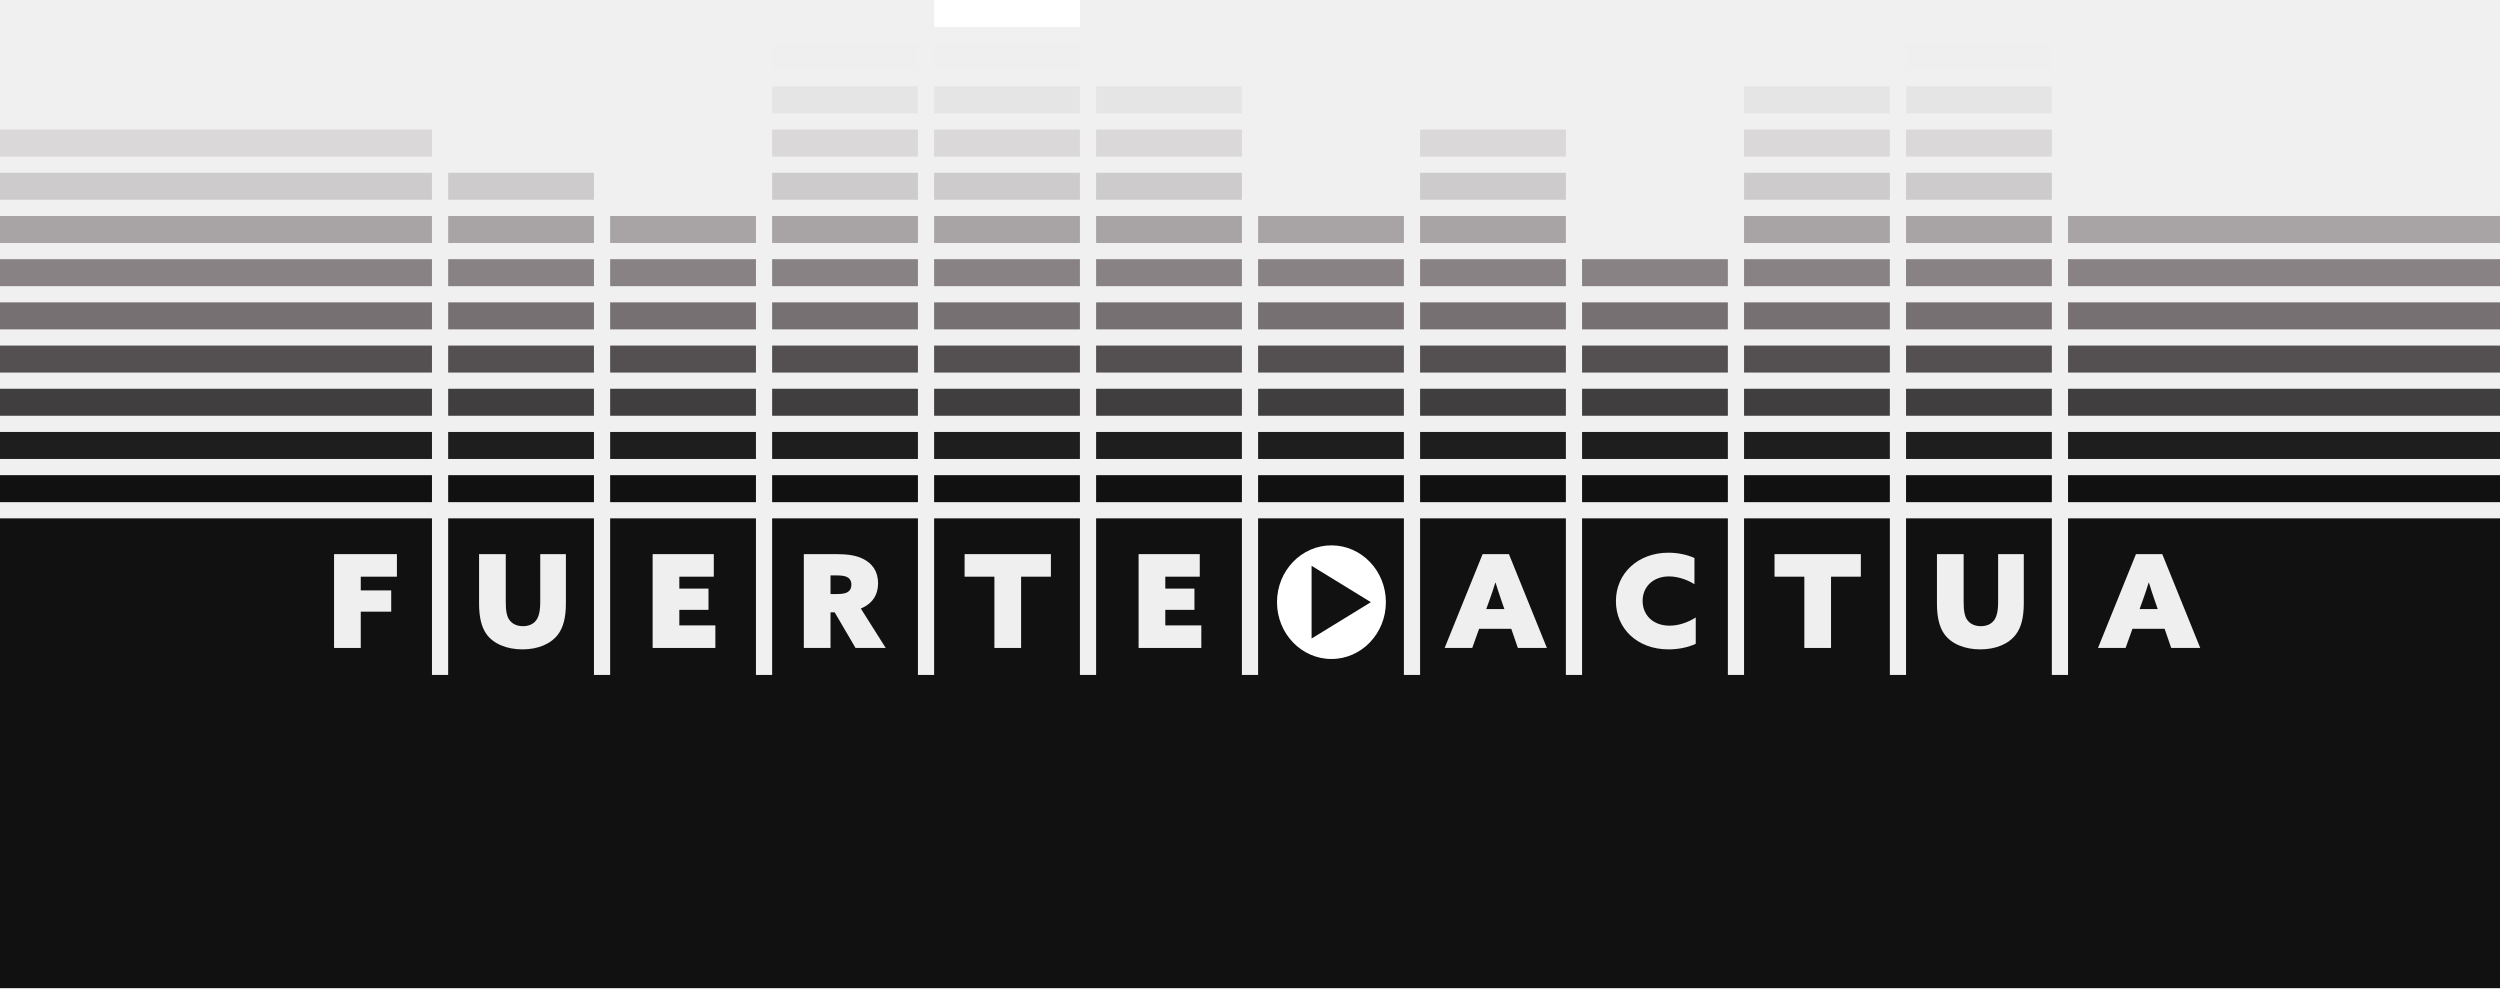
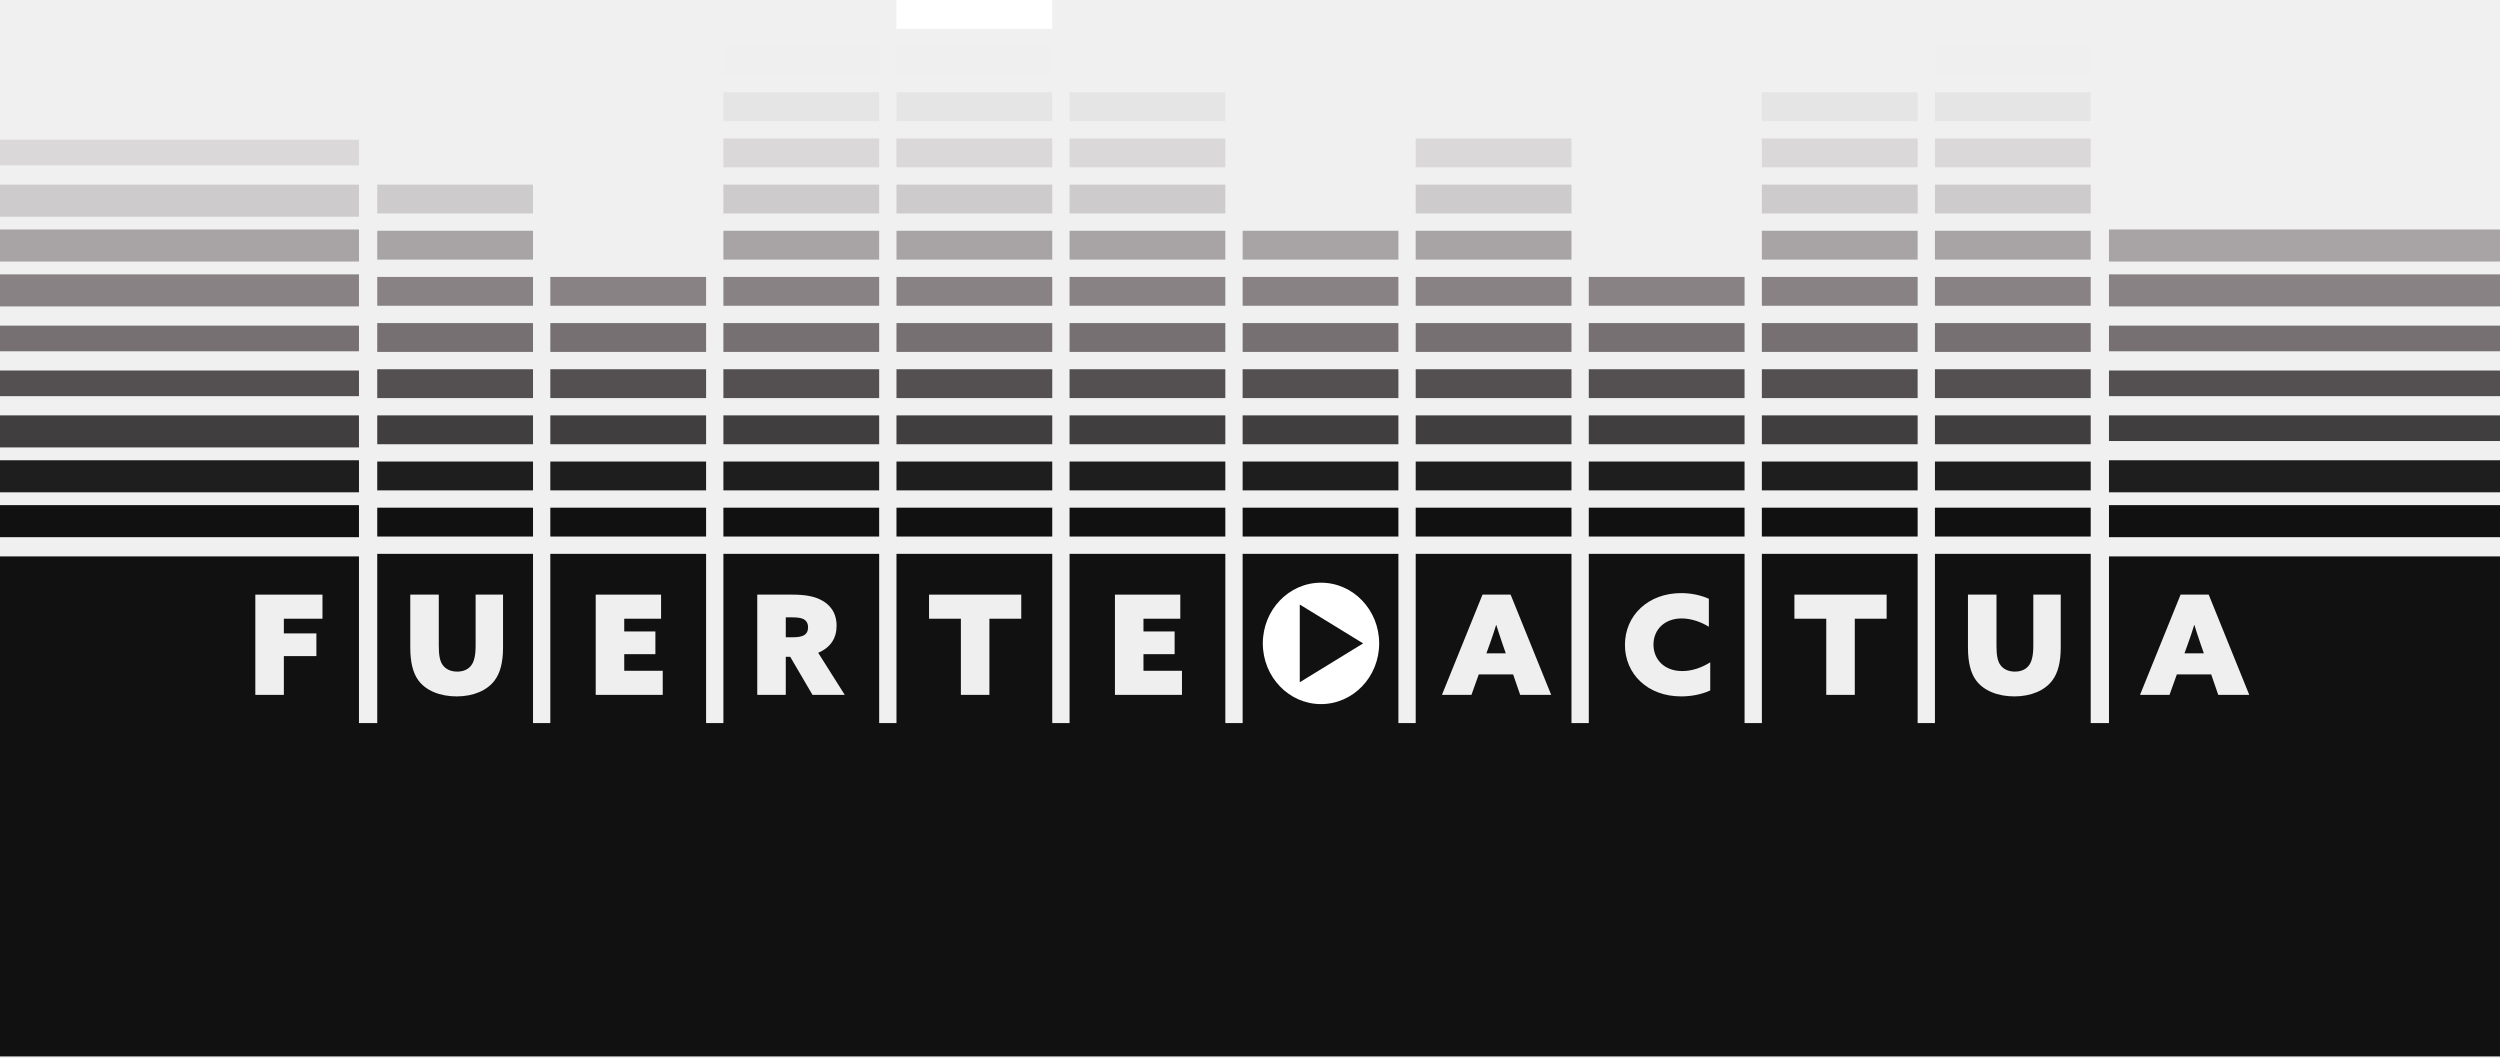
- <svg xmlns="http://www.w3.org/2000/svg" width="463" height="183" viewBox="0 0 463 183" fill="none">
-   <path d="M0 125H463V183H0V125Z" fill="#121112" />
-   <rect y="96" width="80" height="35" fill="#121112" />
-   <rect x="83" y="96" width="27" height="35" fill="#121112" />
-   <rect x="113" y="96" width="27" height="35" fill="#121112" />
-   <rect x="143" y="96" width="27" height="35" fill="#121112" />
-   <rect x="173" y="96" width="27" height="35" fill="#121112" />
-   <rect x="203" y="96" width="27" height="35" fill="#121112" />
-   <rect x="233" y="96" width="27" height="35" fill="#121112" />
-   <rect x="263" y="96" width="27" height="35" fill="#121112" />
-   <rect x="293" y="96" width="27" height="35" fill="#121112" />
-   <rect x="323" y="96" width="27" height="35" fill="#121112" />
-   <rect x="353" y="96" width="27" height="35" fill="#121112" />
-   <rect x="383" y="96" width="80" height="35" fill="#121112" />
-   <path d="M61.868 120V102.624H73.508V106.8H66.812V109.344H72.452V113.28H66.812V120H61.868Z" fill="#F0EFF0" />
-   <path d="M104.804 102.624V111.768C104.804 114.408 104.3 116.232 103.34 117.504C102.044 119.232 99.668 120.264 96.764 120.264C93.908 120.264 91.412 119.28 90.092 117.432C89.18 116.16 88.724 114.312 88.724 111.768V102.624H93.668V111.48C93.668 113.16 93.86 114.144 94.34 114.816C94.82 115.488 95.66 115.968 96.86 115.968C97.94 115.968 98.732 115.584 99.236 114.96C99.788 114.288 100.052 113.184 100.052 111.48V102.624H104.804Z" fill="#F0EFF0" />
-   <path d="M374.804 102.624V111.768C374.804 114.408 374.3 116.232 373.34 117.504C372.044 119.232 369.668 120.264 366.764 120.264C363.908 120.264 361.412 119.28 360.092 117.432C359.18 116.16 358.724 114.312 358.724 111.768V102.624H363.668V111.48C363.668 113.16 363.86 114.144 364.34 114.816C364.82 115.488 365.66 115.968 366.86 115.968C367.94 115.968 368.732 115.584 369.236 114.96C369.788 114.288 370.052 113.184 370.052 111.48V102.624H374.804Z" fill="#F0EFF0" />
-   <path d="M120.868 120V102.624H132.196V106.8H125.812V109.008H131.212V112.944H125.812V115.824H132.484V120H120.868Z" fill="#F0EFF0" />
-   <path d="M210.868 120V102.624H222.196V106.8H215.812V109.008H221.212V112.944H215.812V115.824H222.484V120H210.868Z" fill="#F0EFF0" />
-   <path d="M267.548 120L274.58 102.624H279.452L286.484 120H281.108L279.884 116.448H273.932L272.66 120H267.548ZM276.98 107.904H276.932C276.596 109.008 276.26 110.016 275.852 111.144L275.252 112.8H278.612L278.036 111.144C277.628 109.968 277.316 108.984 276.98 107.904Z" fill="#F0EFF0" />
-   <path d="M388.548 120L395.58 102.624H400.452L407.484 120H402.108L400.884 116.448H394.932L393.66 120H388.548ZM397.98 107.904H397.932C397.596 109.008 397.26 110.016 396.852 111.144L396.252 112.8H399.612L399.036 111.144C398.628 109.968 398.316 108.984 397.98 107.904Z" fill="#F0EFF0" />
-   <path d="M314.052 114.36V119.232C312.516 119.952 310.668 120.264 309.012 120.264C303.18 120.264 299.268 116.376 299.268 111.336C299.268 106.2 303.324 102.36 309.012 102.36C310.74 102.36 312.42 102.72 313.812 103.344V108.192C312.54 107.4 310.812 106.752 309.108 106.752C306.18 106.752 304.212 108.648 304.212 111.288C304.212 113.808 306.036 115.872 309.204 115.872C310.908 115.872 312.588 115.272 314.052 114.36Z" fill="#F0EFF0" />
-   <path d="M148.868 120V102.624H154.94C157.052 102.624 158.612 102.888 159.812 103.488C161.492 104.304 162.62 105.768 162.62 108.024C162.62 110.16 161.588 111.792 159.428 112.704L164.036 120H158.444L154.58 113.4H153.812V120H148.868ZM153.812 110.016H155.036C155.948 110.016 156.596 109.896 156.98 109.656C157.436 109.392 157.676 108.936 157.676 108.288C157.676 107.544 157.34 107.088 156.836 106.848C156.428 106.656 155.852 106.56 154.724 106.56H153.812V110.016Z" fill="#F0EFF0" />
-   <path d="M184.164 120V106.8H178.644V102.624H194.628V106.8H189.108V120H184.164Z" fill="#F0EFF0" />
-   <path d="M334.164 120V106.8H328.644V102.624H344.628V106.8H339.108V120H334.164Z" fill="#F0EFF0" />
-   <ellipse cx="246.583" cy="111.522" rx="10.083" ry="10.522" fill="white" />
-   <path d="M253.884 111.522L242.905 118.257L242.905 104.787L253.884 111.522Z" fill="#121112" />
-   <rect x="83" y="88" width="27" height="5" fill="#121112" />
-   <rect x="113" y="88" width="27" height="5" fill="#121112" />
-   <rect x="143" y="88" width="27" height="5" fill="#121112" />
-   <rect x="173" y="88" width="27" height="5" fill="#121112" />
-   <rect x="203" y="88" width="27" height="5" fill="#121112" />
-   <rect x="233" y="88" width="27" height="5" fill="#121112" />
-   <rect x="263" y="88" width="27" height="5" fill="#121112" />
-   <rect x="293" y="88" width="27" height="5" fill="#121112" />
-   <rect x="323" y="88" width="27" height="5" fill="#121112" />
-   <rect x="353" y="88" width="27" height="5" fill="#121112" />
-   <rect x="383" y="88" width="80" height="5" fill="#121112" />
-   <rect y="88" width="80" height="5" fill="#121112" />
-   <rect x="83" y="40" width="27" height="5" fill="#A8A4A6" />
-   <rect x="113" y="40" width="27" height="5" fill="#A8A4A6" />
-   <rect x="143" y="40" width="27" height="5" fill="#A8A4A6" />
-   <rect x="173" y="40" width="27" height="5" fill="#A8A4A6" />
-   <rect x="203" y="40" width="27" height="5" fill="#A8A4A6" />
-   <rect x="233" y="40" width="27" height="5" fill="#A8A4A6" />
-   <rect x="263" y="40" width="27" height="5" fill="#A8A4A6" />
-   <rect x="323" y="40" width="27" height="5" fill="#A8A4A6" />
-   <rect x="353" y="40" width="27" height="5" fill="#A8A4A6" />
-   <rect x="383" y="40" width="80" height="5" fill="#A8A4A6" />
-   <rect y="40" width="80" height="5" fill="#A8A4A6" />
-   <rect x="83" y="72" width="27" height="5" fill="#413E40" />
-   <rect x="113" y="72" width="27" height="5" fill="#413E40" />
-   <rect x="143" y="72" width="27" height="5" fill="#413E40" />
-   <rect x="173" y="72" width="27" height="5" fill="#413E40" />
-   <rect x="203" y="72" width="27" height="5" fill="#413E40" />
-   <rect x="233" y="72" width="27" height="5" fill="#413E40" />
-   <rect x="263" y="72" width="27" height="5" fill="#413E40" />
-   <rect x="293" y="72" width="27" height="5" fill="#413E40" />
-   <rect x="323" y="72" width="27" height="5" fill="#413E40" />
-   <rect x="353" y="72" width="27" height="5" fill="#413E40" />
-   <rect x="383" y="72" width="80" height="5" fill="#413E40" />
-   <rect y="72" width="80" height="5" fill="#413E40" />
-   <rect x="143" y="24" width="27" height="5" fill="#DAD8D9" />
-   <rect x="173" y="24" width="27" height="5" fill="#DAD8D9" />
-   <rect x="203" y="24" width="27" height="5" fill="#DAD8D9" />
-   <rect x="263" y="24" width="27" height="5" fill="#DAD8D9" />
-   <rect x="323" y="24" width="27" height="5" fill="#DAD8D9" />
-   <rect x="353" y="24" width="27" height="5" fill="#DAD8D9" />
-   <rect y="24" width="80" height="5" fill="#DAD8D9" />
-   <rect x="83" y="56" width="27" height="5" fill="#767073" />
-   <rect x="113" y="56" width="27" height="5" fill="#767073" />
-   <rect x="143" y="56" width="27" height="5" fill="#767073" />
-   <rect x="173" y="56" width="27" height="5" fill="#767073" />
-   <rect x="203" y="56" width="27" height="5" fill="#767073" />
-   <rect x="233" y="56" width="27" height="5" fill="#767073" />
-   <rect x="263" y="56" width="27" height="5" fill="#767073" />
-   <rect x="293" y="56" width="27" height="5" fill="#767073" />
-   <rect x="323" y="56" width="27" height="5" fill="#767073" />
-   <rect x="353" y="56" width="27" height="5" fill="#767073" />
-   <rect x="383" y="56" width="80" height="5" fill="#767073" />
-   <rect y="56" width="80" height="5" fill="#767073" />
-   <rect x="143" y="8" width="27" height="5" fill="#F0EFF0" />
-   <rect x="173" y="8" width="27" height="5" fill="#F0EFF0" />
-   <rect x="353" y="8" width="27" height="5" fill="#F0EFF0" />
-   <rect x="83" y="80" width="27" height="5" fill="#1F1E1F" />
-   <rect x="113" y="80" width="27" height="5" fill="#1F1E1F" />
-   <rect x="143" y="80" width="27" height="5" fill="#1F1E1F" />
-   <rect x="173" y="80" width="27" height="5" fill="#1F1E1F" />
-   <rect x="203" y="80" width="27" height="5" fill="#1F1E1F" />
-   <rect x="233" y="80" width="27" height="5" fill="#1F1E1F" />
-   <rect x="263" y="80" width="27" height="5" fill="#1F1E1F" />
-   <rect x="293" y="80" width="27" height="5" fill="#1F1E1F" />
-   <rect x="323" y="80" width="27" height="5" fill="#1F1E1F" />
-   <rect x="353" y="80" width="27" height="5" fill="#1F1E1F" />
-   <rect x="383" y="80" width="80" height="5" fill="#1F1E1F" />
-   <rect y="80" width="80" height="5" fill="#1F1E1F" />
-   <rect x="83" y="32" width="27" height="5" fill="#CDCBCC" />
-   <rect x="143" y="32" width="27" height="5" fill="#CDCBCC" />
-   <rect x="173" y="32" width="27" height="5" fill="#CDCBCC" />
-   <rect x="203" y="32" width="27" height="5" fill="#CDCBCC" />
-   <rect x="263" y="32" width="27" height="5" fill="#CDCBCC" />
-   <rect x="323" y="32" width="27" height="5" fill="#CDCBCC" />
-   <rect x="353" y="32" width="27" height="5" fill="#CDCBCC" />
-   <rect y="32" width="80" height="5" fill="#CDCBCC" />
-   <rect x="83" y="64" width="27" height="5" fill="#545052" />
-   <rect x="113" y="64" width="27" height="5" fill="#545052" />
-   <rect x="143" y="64" width="27" height="5" fill="#545052" />
-   <rect x="173" y="64" width="27" height="5" fill="#545052" />
-   <rect x="203" y="64" width="27" height="5" fill="#545052" />
-   <rect x="233" y="64" width="27" height="5" fill="#545052" />
-   <rect x="263" y="64" width="27" height="5" fill="#545052" />
-   <rect x="293" y="64" width="27" height="5" fill="#545052" />
-   <rect x="323" y="64" width="27" height="5" fill="#545052" />
-   <rect x="353" y="64" width="27" height="5" fill="#545052" />
-   <rect x="383" y="64" width="80" height="5" fill="#545052" />
-   <rect y="64" width="80" height="5" fill="#545052" />
-   <rect x="143" y="16" width="27" height="5" fill="#E6E5E6" />
-   <rect x="173" y="16" width="27" height="5" fill="#E6E5E6" />
-   <rect x="203" y="16" width="27" height="5" fill="#E6E5E6" />
-   <rect x="323" y="16" width="27" height="5" fill="#E6E5E6" />
-   <rect x="353" y="16" width="27" height="5" fill="#E6E5E6" />
-   <rect x="83" y="48" width="27" height="5" fill="#888285" />
-   <rect x="113" y="48" width="27" height="5" fill="#888285" />
-   <rect x="143" y="48" width="27" height="5" fill="#888285" />
-   <rect x="173" y="48" width="27" height="5" fill="#888285" />
-   <rect x="203" y="48" width="27" height="5" fill="#888285" />
-   <rect x="233" y="48" width="27" height="5" fill="#888285" />
-   <rect x="263" y="48" width="27" height="5" fill="#888285" />
-   <rect x="293" y="48" width="27" height="5" fill="#888285" />
-   <rect x="323" y="48" width="27" height="5" fill="#888285" />
-   <rect x="353" y="48" width="27" height="5" fill="#888285" />
-   <rect x="383" y="48" width="80" height="5" fill="#888285" />
-   <rect y="48" width="80" height="5" fill="#888285" />
-   <rect x="173" width="27" height="5" fill="white" />
+ <svg xmlns="http://www.w3.org/2000/svg" width="390" height="165" viewBox="0 0 390 165" fill="none">
+   <g id="NEW MOBILE FULL">
+     <path id="Rectangle 872" d="M0 112.8H390V164.8H0V112.8Z" fill="#121112" />
+     <rect id="Rectangle 873" y="86.8" width="56" height="31" fill="#121112" />
+     <rect id="Rectangle 875" x="58.85" y="86.4" width="24.3" height="31.5" fill="#121112" />
+     <rect id="Rectangle 876" x="85.85" y="86.4" width="24.3" height="31.5" fill="#121112" />
+     <rect id="Rectangle 877" x="112.851" y="86.4" width="24.3" height="31.5" fill="#121112" />
+     <rect id="Rectangle 878" x="139.851" y="86.4" width="24.3" height="31.5" fill="#121112" />
+     <rect id="Rectangle 879" x="166.851" y="86.4" width="24.3" height="31.5" fill="#121112" />
+     <rect id="Rectangle 880" x="193.851" y="86.4" width="24.3" height="31.5" fill="#121112" />
+     <rect id="Rectangle 881" x="220.851" y="86.4" width="24.3" height="31.5" fill="#121112" />
+     <rect id="Rectangle 882" x="247.851" y="86.4" width="24.3" height="31.5" fill="#121112" />
+     <rect id="Rectangle 883" x="274.851" y="86.4" width="24.3" height="31.5" fill="#121112" />
+     <rect id="Rectangle 884" x="301.851" y="86.4" width="24.3" height="31.5" fill="#121112" />
+     <rect id="Rectangle 874" x="329" y="86.8" width="61" height="31" fill="#121112" />
+     <rect id="Rectangle 1566" x="58.85" y="79.2" width="24.3" height="4.5" fill="#121112" />
+     <rect id="Rectangle 1567" x="85.85" y="79.2" width="24.3" height="4.5" fill="#121112" />
+     <rect id="Rectangle 1568" x="112.85" y="79.2" width="24.3" height="4.5" fill="#121112" />
+     <rect id="Rectangle 1569" x="139.85" y="79.2" width="24.3" height="4.5" fill="#121112" />
+     <rect id="Rectangle 1570" x="166.85" y="79.2" width="24.3" height="4.5" fill="#121112" />
+     <rect id="Rectangle 1571" x="193.85" y="79.2" width="24.3" height="4.5" fill="#121112" />
+     <rect id="Rectangle 1572" x="220.85" y="79.2" width="24.3" height="4.5" fill="#121112" />
+     <rect id="Rectangle 1573" x="247.85" y="79.2" width="24.3" height="4.5" fill="#121112" />
+     <rect id="Rectangle 1574" x="274.85" y="79.2" width="24.3" height="4.5" fill="#121112" />
+     <rect id="Rectangle 1575" x="301.85" y="79.2" width="24.3" height="4.5" fill="#121112" />
+     <rect id="Rectangle 1576" x="329" y="78.8" width="61" height="5" fill="#121112" />
+     <rect id="Rectangle 1577" y="78.8" width="56" height="5" fill="#121112" />
+     <rect id="Rectangle 1578" x="58.85" y="36" width="24.3" height="4.5" fill="#A8A4A6" />
+     <rect id="Rectangle 1580" x="112.85" y="36" width="24.3" height="4.5" fill="#A8A4A6" />
+     <rect id="Rectangle 1581" x="139.85" y="36" width="24.3" height="4.5" fill="#A8A4A6" />
+     <rect id="Rectangle 1582" x="166.85" y="36" width="24.3" height="4.5" fill="#A8A4A6" />
+     <rect id="Rectangle 1583" x="193.85" y="36" width="24.3" height="4.5" fill="#A8A4A6" />
+     <rect id="Rectangle 1584" x="220.85" y="36" width="24.3" height="4.5" fill="#A8A4A6" />
+     <rect id="Rectangle 1585" x="274.85" y="36" width="24.3" height="4.5" fill="#A8A4A6" />
+     <rect id="Rectangle 1586" x="301.85" y="36" width="24.3" height="4.5" fill="#A8A4A6" />
+     <rect id="Rectangle 1587" x="329" y="35.8" width="61" height="5" fill="#A8A4A6" />
+     <rect id="Rectangle 1588" y="35.8" width="56" height="5" fill="#A8A4A6" />
+     <rect id="Rectangle 1589" x="58.85" y="64.8" width="24.3" height="4.5" fill="#413E40" />
+     <rect id="Rectangle 1590" x="85.85" y="64.8" width="24.3" height="4.5" fill="#413E40" />
+     <rect id="Rectangle 1591" x="112.85" y="64.8" width="24.3" height="4.5" fill="#413E40" />
+     <rect id="Rectangle 1592" x="139.85" y="64.8" width="24.3" height="4.5" fill="#413E40" />
+     <rect id="Rectangle 1593" x="166.85" y="64.8" width="24.3" height="4.5" fill="#413E40" />
+     <rect id="Rectangle 1594" x="193.85" y="64.8" width="24.3" height="4.5" fill="#413E40" />
+     <rect id="Rectangle 1595" x="220.85" y="64.8" width="24.3" height="4.5" fill="#413E40" />
+     <rect id="Rectangle 1596" x="247.85" y="64.8" width="24.3" height="4.5" fill="#413E40" />
+     <rect id="Rectangle 1597" x="274.85" y="64.8" width="24.3" height="4.5" fill="#413E40" />
+     <rect id="Rectangle 1598" x="301.85" y="64.8" width="24.3" height="4.5" fill="#413E40" />
+     <rect id="Rectangle 1599" x="329" y="64.8" width="61" height="4" fill="#413E40" />
+     <rect id="Rectangle 1600" y="64.8" width="56" height="5" fill="#413E40" />
+     <rect id="Rectangle 1601" x="112.85" y="21.6" width="24.3" height="4.5" fill="#DAD8D9" />
+     <rect id="Rectangle 1602" x="139.85" y="21.6" width="24.3" height="4.5" fill="#DAD8D9" />
+     <rect id="Rectangle 1603" x="166.85" y="21.6" width="24.3" height="4.5" fill="#DAD8D9" />
+     <rect id="Rectangle 1604" x="220.85" y="21.6" width="24.3" height="4.5" fill="#DAD8D9" />
+     <rect id="Rectangle 1605" x="274.85" y="21.6" width="24.3" height="4.5" fill="#DAD8D9" />
+     <rect id="Rectangle 1606" x="301.85" y="21.6" width="24.3" height="4.5" fill="#DAD8D9" />
+     <rect id="Rectangle 1607" y="21.8" width="56" height="4" fill="#DAD8D9" />
+     <rect id="Rectangle 1608" x="58.85" y="50.4" width="24.3" height="4.5" fill="#767073" />
+     <rect id="Rectangle 1609" x="85.85" y="50.4" width="24.3" height="4.5" fill="#767073" />
+     <rect id="Rectangle 1610" x="112.85" y="50.4" width="24.3" height="4.5" fill="#767073" />
+     <rect id="Rectangle 1611" x="139.85" y="50.4" width="24.3" height="4.5" fill="#767073" />
+     <rect id="Rectangle 1612" x="166.85" y="50.4" width="24.3" height="4.5" fill="#767073" />
+     <rect id="Rectangle 1613" x="193.85" y="50.4" width="24.3" height="4.5" fill="#767073" />
+     <rect id="Rectangle 1614" x="220.85" y="50.4" width="24.3" height="4.5" fill="#767073" />
+     <rect id="Rectangle 1615" x="247.85" y="50.4" width="24.3" height="4.5" fill="#767073" />
+     <rect id="Rectangle 1616" x="274.85" y="50.4" width="24.3" height="4.5" fill="#767073" />
+     <rect id="Rectangle 1617" x="301.85" y="50.4" width="24.3" height="4.5" fill="#767073" />
+     <rect id="Rectangle 1618" x="329" y="50.8" width="61" height="4" fill="#767073" />
+     <rect id="Rectangle 1619" y="50.8" width="56" height="4" fill="#767073" />
+     <rect id="Rectangle 1620" x="112.85" y="7.2" width="24.3" height="4.5" fill="#F0EFF0" />
+     <rect id="Rectangle 1621" x="139.85" y="7.2" width="24.3" height="4.5" fill="#F0EFF0" />
+     <rect id="Rectangle 1622" x="301.85" y="7.2" width="24.3" height="4.5" fill="#F0EFF0" />
+     <rect id="Rectangle 1623" x="58.85" y="72" width="24.3" height="4.5" fill="#1F1E1F" />
+     <rect id="Rectangle 1624" x="85.85" y="72" width="24.3" height="4.5" fill="#1F1E1F" />
+     <rect id="Rectangle 1625" x="112.85" y="72" width="24.3" height="4.5" fill="#1F1E1F" />
+     <rect id="Rectangle 1626" x="139.85" y="72" width="24.3" height="4.5" fill="#1F1E1F" />
+     <rect id="Rectangle 1627" x="166.85" y="72" width="24.3" height="4.5" fill="#1F1E1F" />
+     <rect id="Rectangle 1628" x="193.85" y="72" width="24.3" height="4.5" fill="#1F1E1F" />
+     <rect id="Rectangle 1629" x="220.85" y="72" width="24.3" height="4.5" fill="#1F1E1F" />
+     <rect id="Rectangle 1630" x="247.85" y="72" width="24.3" height="4.5" fill="#1F1E1F" />
+     <rect id="Rectangle 1631" x="274.85" y="72" width="24.3" height="4.5" fill="#1F1E1F" />
+     <rect id="Rectangle 1632" x="301.85" y="72" width="24.3" height="4.5" fill="#1F1E1F" />
+     <rect id="Rectangle 1633" x="329" y="71.8" width="61" height="5" fill="#1F1E1F" />
+     <rect id="Rectangle 1634" y="71.8" width="56" height="5" fill="#1F1E1F" />
+     <rect id="Rectangle 1635" x="58.85" y="28.8" width="24.3" height="4.5" fill="#CDCBCC" />
+     <rect id="Rectangle 1636" x="112.85" y="28.8" width="24.3" height="4.5" fill="#CDCBCC" />
+     <rect id="Rectangle 1637" x="139.85" y="28.8" width="24.3" height="4.5" fill="#CDCBCC" />
+     <rect id="Rectangle 1638" x="166.85" y="28.8" width="24.3" height="4.5" fill="#CDCBCC" />
+     <rect id="Rectangle 1639" x="220.85" y="28.8" width="24.3" height="4.5" fill="#CDCBCC" />
+     <rect id="Rectangle 1640" x="274.85" y="28.8" width="24.3" height="4.5" fill="#CDCBCC" />
+     <rect id="Rectangle 1641" x="301.85" y="28.8" width="24.3" height="4.5" fill="#CDCBCC" />
+     <rect id="Rectangle 1642" y="28.8" width="56" height="5" fill="#CDCBCC" />
+     <rect id="Rectangle 1643" x="58.85" y="57.6" width="24.3" height="4.5" fill="#545052" />
+     <rect id="Rectangle 1644" x="85.85" y="57.6" width="24.3" height="4.5" fill="#545052" />
+     <rect id="Rectangle 1645" x="112.85" y="57.6" width="24.3" height="4.5" fill="#545052" />
+     <rect id="Rectangle 1646" x="139.85" y="57.6" width="24.3" height="4.5" fill="#545052" />
+     <rect id="Rectangle 1647" x="166.85" y="57.6" width="24.3" height="4.5" fill="#545052" />
+     <rect id="Rectangle 1648" x="193.85" y="57.6" width="24.3" height="4.5" fill="#545052" />
+     <rect id="Rectangle 1649" x="220.85" y="57.6" width="24.3" height="4.5" fill="#545052" />
+     <rect id="Rectangle 1650" x="247.85" y="57.6" width="24.3" height="4.5" fill="#545052" />
+     <rect id="Rectangle 1651" x="274.85" y="57.6" width="24.3" height="4.5" fill="#545052" />
+     <rect id="Rectangle 1652" x="301.85" y="57.6" width="24.3" height="4.5" fill="#545052" />
+     <rect id="Rectangle 1653" x="329" y="57.8" width="61" height="4" fill="#545052" />
+     <rect id="Rectangle 1654" y="57.8" width="56" height="4" fill="#545052" />
+     <rect id="Rectangle 1655" x="112.85" y="14.4" width="24.3" height="4.5" fill="#E6E5E6" />
+     <rect id="Rectangle 1656" x="139.85" y="14.4" width="24.3" height="4.5" fill="#E6E5E6" />
+     <rect id="Rectangle 1657" x="166.85" y="14.4" width="24.3" height="4.5" fill="#E6E5E6" />
+     <rect id="Rectangle 1658" x="274.85" y="14.4" width="24.3" height="4.5" fill="#E6E5E6" />
+     <rect id="Rectangle 1659" x="301.85" y="14.4" width="24.3" height="4.5" fill="#E6E5E6" />
+     <rect id="Rectangle 1660" x="58.85" y="43.2" width="24.3" height="4.5" fill="#888285" />
+     <rect id="Rectangle 1661" x="85.85" y="43.2" width="24.3" height="4.5" fill="#888285" />
+     <rect id="Rectangle 1662" x="112.85" y="43.2" width="24.3" height="4.5" fill="#888285" />
+     <rect id="Rectangle 1663" x="139.85" y="43.2" width="24.3" height="4.5" fill="#888285" />
+     <rect id="Rectangle 1664" x="166.85" y="43.2" width="24.3" height="4.5" fill="#888285" />
+     <rect id="Rectangle 1665" x="193.85" y="43.2" width="24.3" height="4.5" fill="#888285" />
+     <rect id="Rectangle 1666" x="220.85" y="43.2" width="24.3" height="4.5" fill="#888285" />
+     <rect id="Rectangle 1667" x="247.85" y="43.2" width="24.3" height="4.5" fill="#888285" />
+     <rect id="Rectangle 1668" x="274.85" y="43.2" width="24.3" height="4.5" fill="#888285" />
+     <rect id="Rectangle 1669" x="301.85" y="43.2" width="24.3" height="4.5" fill="#888285" />
+     <rect id="Rectangle 1670" x="329" y="42.8" width="61" height="5" fill="#888285" />
+     <rect id="Rectangle 1671" y="42.8" width="56" height="5" fill="#888285" />
+     <rect id="Rectangle 1672" x="139.85" width="24.3" height="4.5" fill="white" />
+     <g id="WORDS">
+       <path id="F" d="M39.831 108.4V92.762H50.307V96.52H44.281V98.81H49.357V102.352H44.281V108.4H39.831Z" fill="#F0EFF0" />
+       <path id="u" d="M78.474 92.762V100.991C78.474 103.367 78.02 105.009 77.156 106.154C75.99 107.709 73.852 108.638 71.238 108.638C68.668 108.638 66.421 107.752 65.233 106.089C64.412 104.944 64.002 103.281 64.002 100.991V92.762H68.452V100.732C68.452 102.244 68.624 103.13 69.056 103.734C69.488 104.339 70.244 104.771 71.324 104.771C72.296 104.771 73.009 104.426 73.463 103.864C73.96 103.259 74.197 102.266 74.197 100.732V92.762H78.474Z" fill="#F0EFF0" />
+       <path id="u_2" d="M321.474 92.762V100.991C321.474 103.367 321.02 105.009 320.156 106.154C318.99 107.709 316.852 108.638 314.238 108.638C311.668 108.638 309.421 107.752 308.233 106.089C307.412 104.944 307.002 103.281 307.002 100.991V92.762H311.452V100.732C311.452 102.244 311.624 103.13 312.056 103.734C312.488 104.339 313.244 104.771 314.324 104.771C315.296 104.771 316.009 104.426 316.463 103.864C316.96 103.259 317.197 102.266 317.197 100.732V92.762H321.474Z" fill="#F0EFF0" />
+       <path id="E" d="M92.931 108.4V92.762H103.127V96.52H97.381V98.507H102.241V102.05H97.381V104.642H103.386V108.4H92.931Z" fill="#F0EFF0" />
+       <path id="E_2" d="M173.931 108.4V92.762H184.127V96.52H178.381V98.507H183.241V102.05H178.381V104.642H184.386V108.4H173.931Z" fill="#F0EFF0" />
+       <path id="A" d="M224.944 108.4L231.272 92.762H235.657L241.986 108.4H237.148L236.046 105.203H230.689L229.544 108.4H224.944ZM233.432 97.514H233.389C233.087 98.507 232.784 99.414 232.417 100.43L231.877 101.92H234.901L234.383 100.43C234.016 99.371 233.735 98.486 233.432 97.514Z" fill="#F0EFF0" />
+       <path id="A_2" d="M333.843 108.4L340.172 92.762H344.557L350.885 108.4H346.047L344.945 105.203H339.589L338.444 108.4H333.843ZM342.332 97.514H342.289C341.986 98.507 341.684 99.414 341.317 100.43L340.777 101.92H343.801L343.282 100.43C342.915 99.371 342.634 98.486 342.332 97.514Z" fill="#F0EFF0" />
+       <path id="C" d="M266.797 103.324V107.709C265.414 108.357 263.751 108.638 262.261 108.638C257.012 108.638 253.491 105.138 253.491 100.602C253.491 95.98 257.141 92.524 262.261 92.524C263.816 92.524 265.328 92.848 266.581 93.41V97.773C265.436 97.06 263.881 96.477 262.347 96.477C259.712 96.477 257.941 98.183 257.941 100.559C257.941 102.827 259.582 104.685 262.433 104.685C263.967 104.685 265.479 104.145 266.797 103.324Z" fill="#F0EFF0" />
+       <path id="R" d="M118.132 108.4V92.762H123.596C125.497 92.762 126.901 92.999 127.981 93.539C129.493 94.274 130.508 95.591 130.508 97.622C130.508 99.544 129.58 101.013 127.636 101.834L131.783 108.4H126.75L123.272 102.46H122.581V108.4H118.132ZM122.581 99.414H123.683C124.504 99.414 125.087 99.306 125.432 99.09C125.843 98.853 126.059 98.442 126.059 97.859C126.059 97.19 125.756 96.779 125.303 96.563C124.936 96.39 124.417 96.304 123.402 96.304H122.581V99.414Z" fill="#F0EFF0" />
+       <path id="T" d="M149.897 108.4V96.52H144.929V92.762H159.315V96.52H154.347V108.4H149.897Z" fill="#F0EFF0" />
+       <path id="T_2" d="M284.897 108.4V96.52H279.929V92.762H294.315V96.52H289.347V108.4H284.897Z" fill="#F0EFF0" />
+       <path id="PLAY" fill-rule="evenodd" clip-rule="evenodd" d="M206.075 109.839C211.087 109.839 215.15 105.599 215.15 100.37C215.15 95.14 211.087 90.9 206.075 90.9C201.063 90.9 197 95.14 197 100.37C197 105.599 201.063 109.839 206.075 109.839ZM202.764 106.431L212.646 100.369L202.764 94.308L202.764 106.431Z" fill="white" />
+     </g>
+   </g>
</svg>
